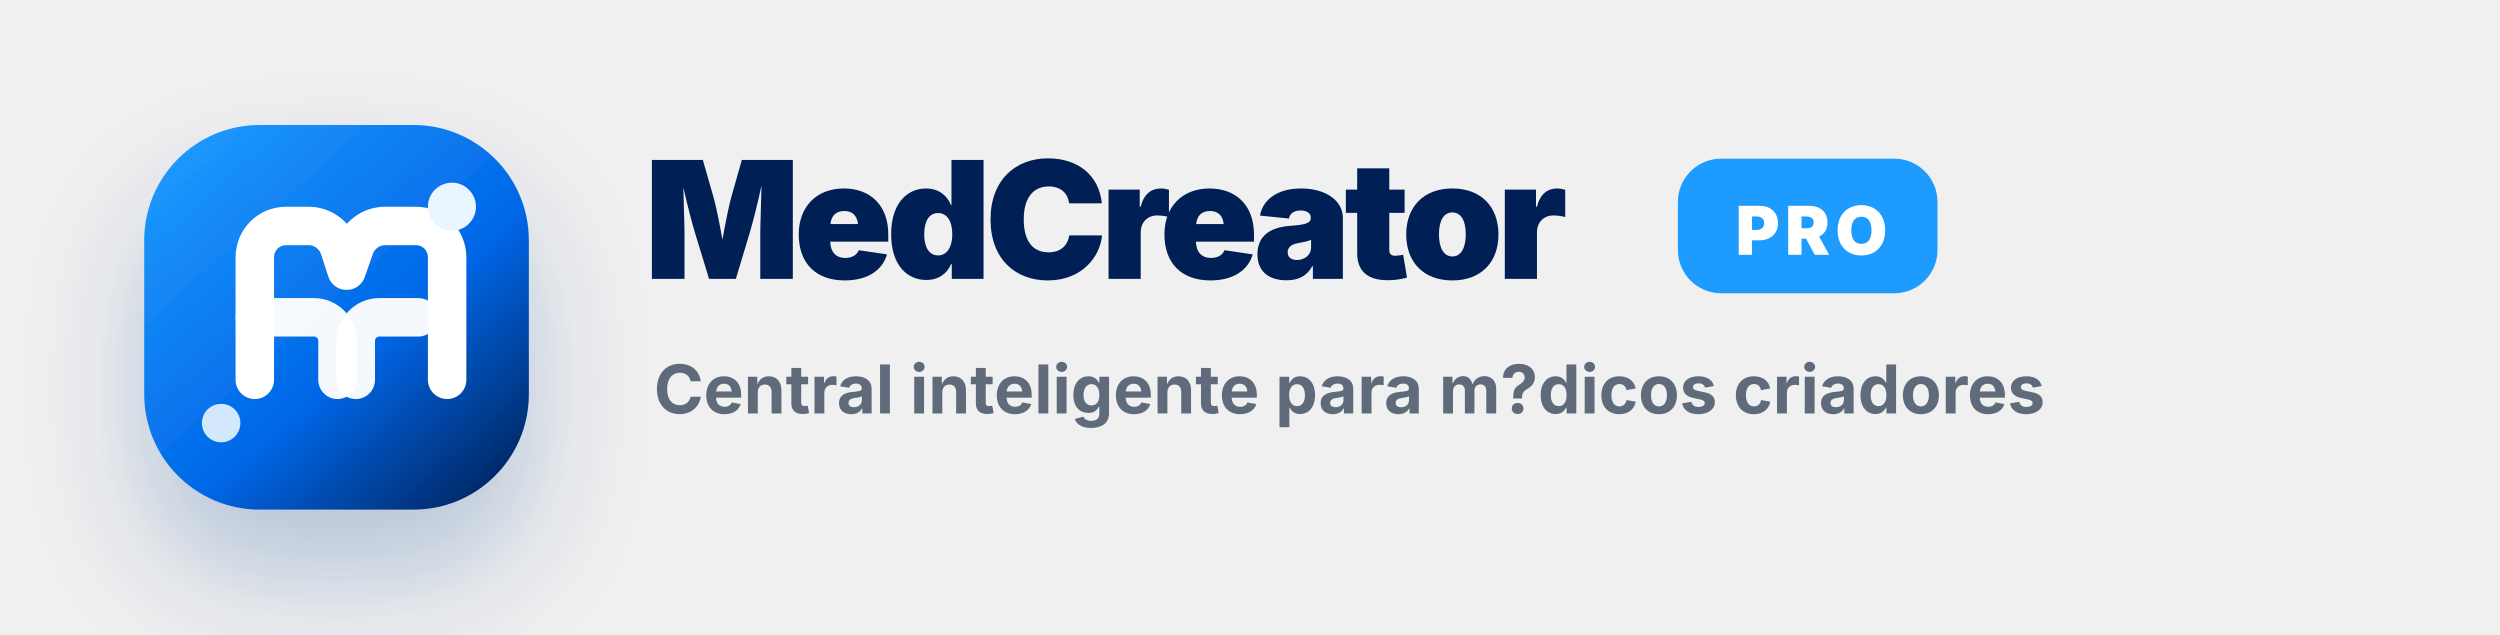
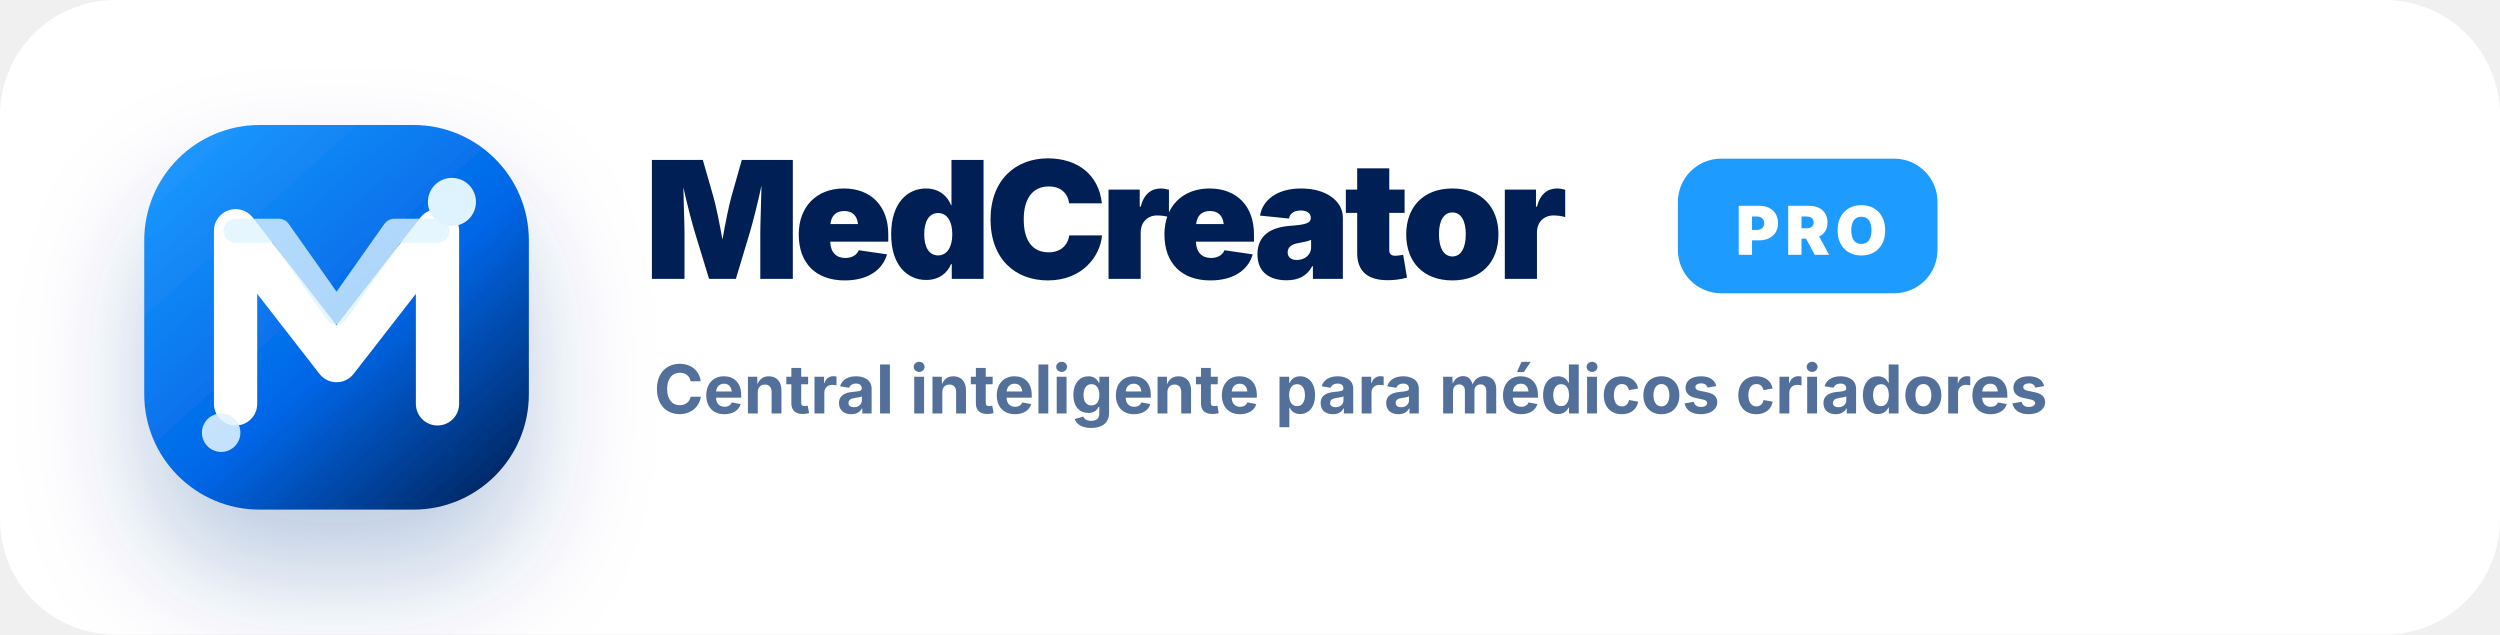
<svg xmlns="http://www.w3.org/2000/svg" width="520" height="132" viewBox="0 0 520 132" fill="none">
+   <rect width="520" height="132" rx="24" fill="#FFFFFF" />
  <g transform="translate(22 18)">
    <defs>
-       <linearGradient id="g" x1="14" y1="10" x2="84" y2="88" gradientUnits="userSpaceOnUse">
+       <linearGradient id="mcpMarkGradient" x1="14" y1="10" x2="84" y2="88" gradientUnits="userSpaceOnUse">
        <stop stop-color="#1E9BFF" />
-         <stop offset="0.58" stop-color="#0066E6" />
+         <stop offset="0.55" stop-color="#0066E6" />
        <stop offset="1" stop-color="#001F54" />
      </linearGradient>
-       <filter id="s" x="-20" y="-20" width="136" height="136" color-interpolation-filters="sRGB">
-         <feDropShadow dx="0" dy="14" stdDeviation="12" flood-color="#003B8E" flood-opacity="0.24" />
+       <filter id="mcpShadow" x="-20" y="-20" width="136" height="136" color-interpolation-filters="sRGB">
+         <feDropShadow dx="0" dy="14" stdDeviation="12" flood-color="#003B8E" flood-opacity="0.26" />
      </filter>
    </defs>
-     <rect x="8" y="8" width="80" height="80" rx="24" fill="url(#g)" filter="url(#s)" />
-     <path d="M31 61V35.5C31 31.9 33.9 29 37.5 29H42.2C45.1 29 47.7 30.9 48.6 33.7L50.1 38.3L51.7 33.7C52.6 30.9 55.2 29 58.1 29H64.5C68.1 29 71 31.9 71 35.5V61" stroke="white" stroke-width="8" stroke-linecap="round" stroke-linejoin="round" />
-     <path d="M31 48H43.3C46 48 48.2 50.2 48.2 52.9V61" stroke="white" stroke-width="8" stroke-linecap="round" stroke-linejoin="round" opacity=".96" />
-     <path d="M65 48H56.9C54.2 48 52 50.2 52 52.9V61" stroke="white" stroke-width="8" stroke-linecap="round" stroke-linejoin="round" opacity=".96" />
-     <circle cx="72" cy="25" r="5" fill="#EAF5FF" />
-     <circle cx="24" cy="70" r="4" fill="#EAF5FF" opacity=".9" />
+     <rect x="8" y="8" width="80" height="80" rx="24" fill="url(#mcpMarkGradient)" filter="url(#mcpShadow)" />
+     <path d="M27 66V30L48 57L69 30V66" stroke="#FFFFFF" stroke-width="9" stroke-linecap="round" stroke-linejoin="round" />
+     <path d="M27 30H36L48 47L60 30H69" stroke="#DFF3FF" stroke-width="5" stroke-linecap="round" stroke-linejoin="round" opacity=".78" />
+     <circle cx="72" cy="24" r="5" fill="#DFF3FF" />
+     <circle cx="24" cy="72" r="4" fill="#DFF3FF" opacity=".88" />
  </g>
  <text x="134" y="58" fill="#001F54" font-family="Inter, Arial, sans-serif" font-size="34" font-weight="850" letter-spacing="-1.4">MedCreator</text>
  <rect x="349" y="33" width="54" height="28" rx="9" fill="#1E9BFF" />
  <text x="361" y="53" fill="#FFFFFF" font-family="Inter, Arial, sans-serif" font-size="14" font-weight="900" letter-spacing="1.1">PRO</text>
-   <text x="136" y="86" fill="#5F6B7A" font-family="Inter, Arial, sans-serif" font-size="14" font-weight="650">Central inteligente para m?dicos criadores</text>
+   <text x="136" y="86" fill="#527099" font-family="Inter, Arial, sans-serif" font-size="14" font-weight="650">Central inteligente para médicos criadores</text>
</svg>
